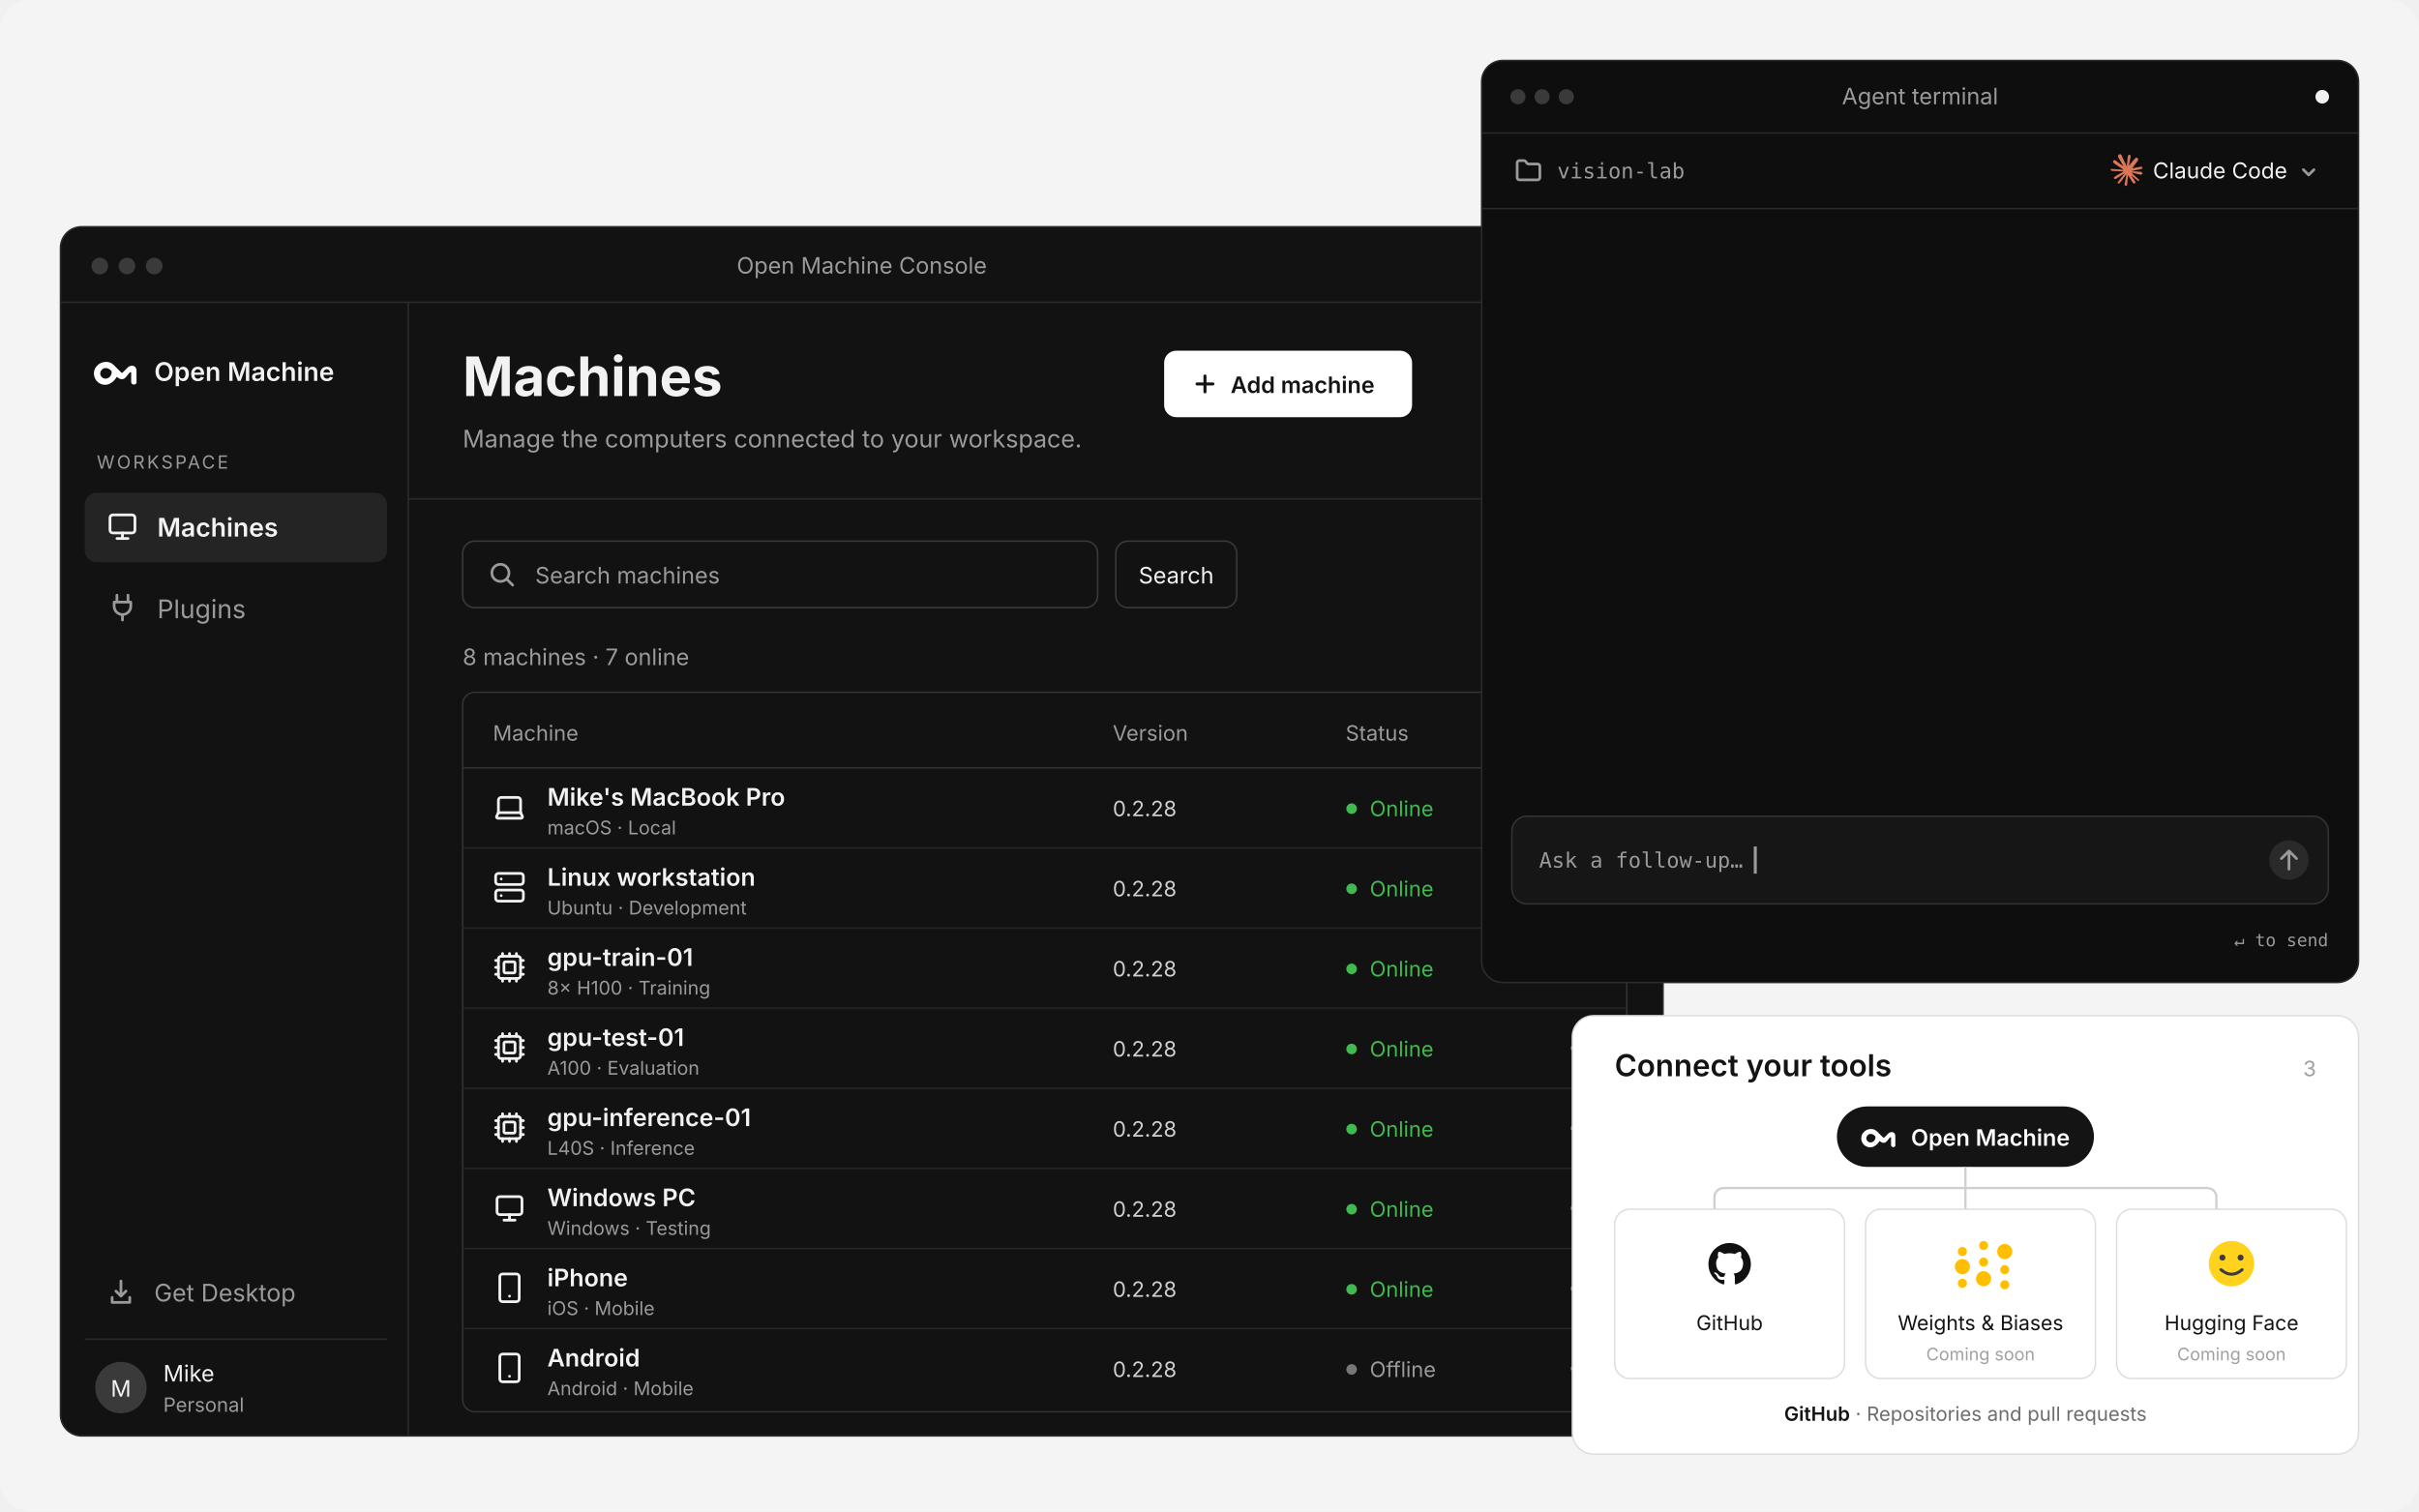
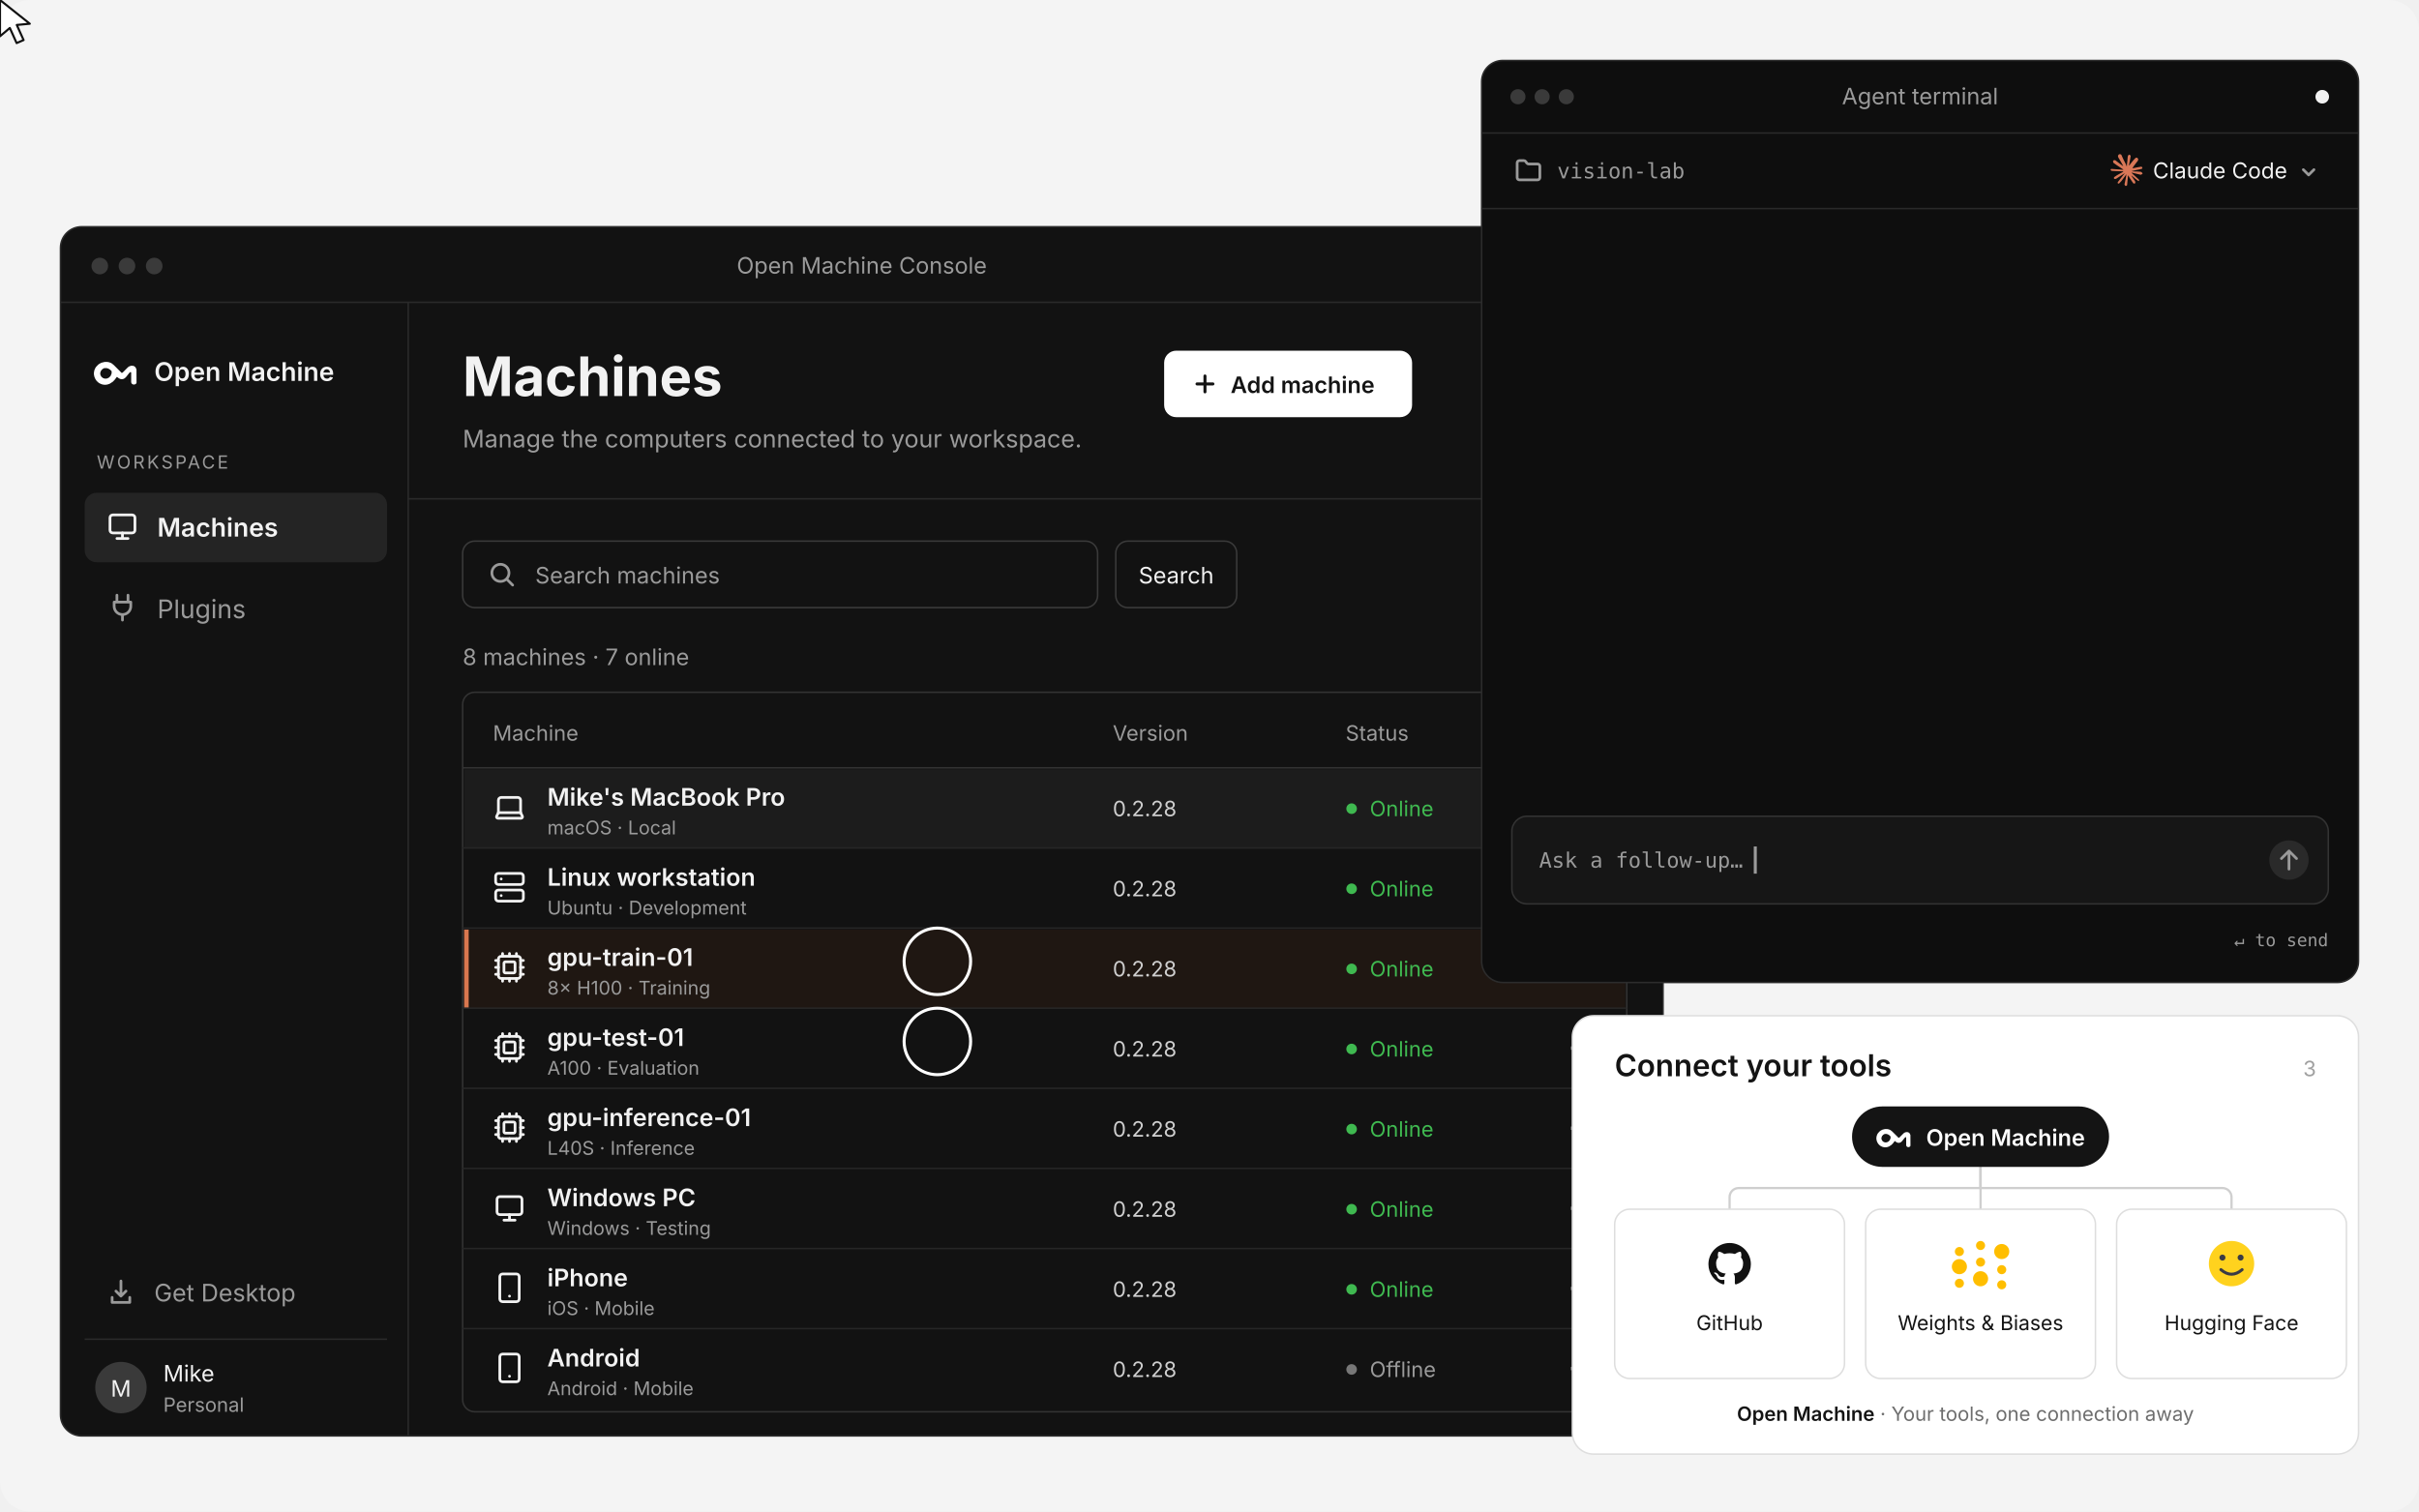
<svg xmlns="http://www.w3.org/2000/svg" width="1600" height="1000" viewBox="0 0 1600 1000" role="img" aria-label="Open Machine: your machines, your coding agent and your tools in one workspace">
  <style>
text{font-family:Inter, ui-sans-serif, -apple-system, BlinkMacSystemFont, 'Segoe UI', Helvetica, Arial, sans-serif}
.mono{font-family:'IBM Plex Mono', 'JetBrains Mono', ui-monospace, SFMono-Regular, Menlo, Consolas, monospace}
- @keyframes t1{0%,3.32%{opacity:0}4.83%,93.33%{opacity:1}94.83%,100%{opacity:0}}
- .t1{opacity:0;animation:t1 18s ease-out infinite}
- @keyframes t2{0%,8.88%{opacity:0}10.39%,93.33%{opacity:1}94.83%,100%{opacity:0}}
- .t2{opacity:0;animation:t2 18s ease-out infinite}
- @keyframes t3{0%,18.88%{opacity:0}20.39%,93.33%{opacity:1}94.83%,100%{opacity:0}}
- .t3{opacity:0;animation:t3 18s ease-out infinite}
- @keyframes t4{0%,24.43%{opacity:0}25.94%,93.33%{opacity:1}94.83%,100%{opacity:0}}
- .t4{opacity:0;animation:t4 18s ease-out infinite}
- @keyframes t5{0%,27.77%{opacity:0}29.28%,93.33%{opacity:1}94.83%,100%{opacity:0}}
- .t5{opacity:0;animation:t5 18s ease-out infinite}
- @keyframes t6{0%,47.77%{opacity:0}49.28%,93.33%{opacity:1}94.83%,100%{opacity:0}}
- .t6{opacity:0;animation:t6 18s ease-out infinite}
- @keyframes t7{0%,55.55%{opacity:0}57.06%,93.33%{opacity:1}94.83%,100%{opacity:0}}
- .t7{opacity:0;animation:t7 18s ease-out infinite}
- @keyframes t8{0%,61.10%{opacity:0}62.61%,93.33%{opacity:1}94.83%,100%{opacity:0}}
- .t8{opacity:0;animation:t8 18s ease-out infinite}
- @keyframes t9{0%,68.88%{opacity:0}70.39%,93.33%{opacity:1}94.83%,100%{opacity:0}}
- .t9{opacity:0;animation:t9 18s ease-out infinite}
- @keyframes hl{0%,18.88%{opacity:0}20.39%,93.33%{opacity:1}94.83%,100%{opacity:0}}
- .hl{opacity:0;animation:hl 18s ease-out infinite}
- @keyframes gh{0%,55.55%{opacity:0}57.06%,93.33%{opacity:1}94.83%,100%{opacity:0}}
- .gh{opacity:0;animation:gh 18s ease-out infinite}
- @keyframes bar{0%,28.89%{transform:scaleX(0)}46.67%,93%{transform:scaleX(1)}100%{transform:scaleX(0)}}.bar{transform-box:fill-box;transform-origin:left;transform:scaleX(0);animation:bar 18s linear infinite}
+ @keyframes t1{0%,1.66%{opacity:0}3.17%,90.00%{opacity:1}91.50%,100%{opacity:0}}
+ .t1{opacity:0;animation:t1 24s ease-out infinite}
+ @keyframes s1{0%,19.16%{opacity:0}20.67%,90.00%{opacity:1}91.50%,100%{opacity:0}}
+ .s1{opacity:0;animation:s1 24s ease-out infinite}
+ @keyframes ssh1{0%,21.66%{opacity:0}23.17%,90.00%{opacity:1}91.50%,100%{opacity:0}}
+ .ssh1{opacity:0;animation:ssh1 24s ease-out infinite}
+ @keyframes s2{0%,24.99%{opacity:0}26.50%,90.00%{opacity:1}91.50%,100%{opacity:0}}
+ .s2{opacity:0;animation:s2 24s ease-out infinite}
+ @keyframes bar0{0%,26.66%{opacity:0}28.17%,90.00%{opacity:1}91.50%,100%{opacity:0}}
+ .bar0{opacity:0;animation:bar0 24s ease-out infinite}
+ @keyframes c2{0%,40.82%{opacity:0}42.33%,90.00%{opacity:1}91.50%,100%{opacity:0}}
+ .c2{opacity:0;animation:c2 24s ease-out infinite}
+ @keyframes loss{0%,40.82%{opacity:0}42.33%,90.00%{opacity:1}91.50%,100%{opacity:0}}
+ .loss{opacity:0;animation:loss 24s ease-out infinite}
+ @keyframes s3{0%,46.66%{opacity:0}48.17%,90.00%{opacity:1}91.50%,100%{opacity:0}}
+ .s3{opacity:0;animation:s3 24s ease-out infinite}
+ @keyframes ssh2{0%,48.32%{opacity:0}49.83%,90.00%{opacity:1}91.50%,100%{opacity:0}}
+ .ssh2{opacity:0;animation:ssh2 24s ease-out infinite}
+ @keyframes s4{0%,54.16%{opacity:0}55.67%,90.00%{opacity:1}91.50%,100%{opacity:0}}
+ .s4{opacity:0;animation:s4 24s ease-out infinite}
+ @keyframes s5{0%,59.99%{opacity:0}61.50%,90.00%{opacity:1}91.50%,100%{opacity:0}}
+ .s5{opacity:0;animation:s5 24s ease-out infinite}
+ @keyframes chips{0%,64.16%{opacity:0}65.67%,90.00%{opacity:1}91.50%,100%{opacity:0}}
+ .chips{opacity:0;animation:chips 24s ease-out infinite}
+ @keyframes ready{0%,65.82%{opacity:0}67.33%,90.00%{opacity:1}91.50%,100%{opacity:0}}
+ .ready{opacity:0;animation:ready 24s ease-out infinite}
+ @keyframes hf{0%,48.32%{opacity:0}49.83%,90.00%{opacity:1}91.50%,100%{opacity:0}}
+ .hf{opacity:0;animation:hf 24s ease-out infinite}
+ @keyframes wb{0%,54.16%{opacity:0}55.67%,90.00%{opacity:1}91.50%,100%{opacity:0}}
+ .wb{opacity:0;animation:wb 24s ease-out infinite}
+ @keyframes gh{0%,59.99%{opacity:0}61.50%,90.00%{opacity:1}91.50%,100%{opacity:0}}
+ .gh{opacity:0;animation:gh 24s ease-out infinite}
+ @keyframes spin2{0%,24.99%{opacity:0}26.50%,40.42%{opacity:1}41.92%,100%{opacity:0}}
+ .spin2{opacity:0;animation:spin2 24s ease-out infinite}
+ @keyframes caphf{0%,48.32%{opacity:0}49.83%,53.96%{opacity:1}55.46%,100%{opacity:0}}
+ .caphf{opacity:0;animation:caphf 24s ease-out infinite}
+ @keyframes capwb{0%,54.16%{opacity:0}55.67%,59.79%{opacity:1}61.29%,100%{opacity:0}}
+ .capwb{opacity:0;animation:capwb 24s ease-out infinite}
+ @keyframes capgh{0%,59.99%{opacity:0}61.50%,90.00%{opacity:1}91.50%,100%{opacity:0}}
+ .capgh{opacity:0;animation:capgh 24s ease-out infinite}
+ @keyframes cap0{0.00%{opacity:1}47.92%{opacity:1}48.33%{opacity:0}90.00%{opacity:0}91.67%{opacity:1}100.00%{opacity:1}}.cap0{animation:cap0 24s linear infinite}
+ @keyframes bar{0%,26.67%{transform:scaleX(0)}40.00%,90.00%{transform:scaleX(1)}100%{transform:scaleX(0)}}.bar{transform-box:fill-box;transform-origin:left;transform:scaleX(0);animation:bar 24s linear infinite}
+ @keyframes rot{to{transform:rotate(360deg)}}.rot{transform-box:fill-box;transform-origin:center;animation:rot .9s linear infinite}
@keyframes blink{0%,49%{opacity:1}50%,100%{opacity:0}}.cursor{animation:blink 1.1s steps(1) infinite}
@keyframes pulse{0%,100%{opacity:.3}50%{opacity:1}}.pulse{animation:pulse 1.8s ease-in-out infinite}
- @media (prefers-reduced-motion:reduce){.t1{animation:none;opacity:1}.t2{animation:none;opacity:1}.t3{animation:none;opacity:1}.t4{animation:none;opacity:1}.t5{animation:none;opacity:1}.t6{animation:none;opacity:1}.t7{animation:none;opacity:1}.t8{animation:none;opacity:1}.t9{animation:none;opacity:1}.hl{animation:none;opacity:1}.gh{animation:none;opacity:1}.bar{animation:none;transform:none}}
+ @keyframes scroll{0.00%{transform:translateY(0)}52.50%{transform:translateY(0)}54.17%{transform:translateY(-80px)}58.33%{transform:translateY(-80px)}60.00%{transform:translateY(-160px)}90.00%{transform:translateY(-160px)}92.50%{transform:translateY(0)}100.00%{transform:translateY(0)}}.scroll{animation:scroll 24s ease-in-out infinite}
+ @keyframes mouse{0.00%{transform:translate(640px,420px)}3.33%{transform:translate(640px,420px)}6.67%{transform:translate(620px,530px)}10.00%{transform:translate(620px,530px)}12.50%{transform:translate(620px,583px)}15.00%{transform:translate(620px,583px)}17.50%{transform:translate(620px,636px)}41.67%{transform:translate(620px,636px)}45.00%{transform:translate(620px,689px)}54.17%{transform:translate(620px,689px)}59.17%{transform:translate(660px,803px)}90.00%{transform:translate(660px,803px)}95.83%{transform:translate(640px,420px)}100.00%{transform:translate(640px,420px)}}.mouse{animation:mouse 24s ease-in-out infinite}
+ @keyframes hover{0.00%{opacity:0;transform:translateY(0)}5.83%{opacity:0;transform:translateY(0)}6.67%{opacity:1;transform:translateY(0)}10.42%{opacity:1;transform:translateY(0)}12.50%{opacity:1;transform:translateY(53px)}15.00%{opacity:1;transform:translateY(53px)}17.50%{opacity:1;transform:translateY(106px)}17.92%{opacity:0;transform:translateY(106px)}100.00%{opacity:0;transform:translateY(106px)}}.hover{animation:hover 24s ease-in-out infinite}
+ @keyframes pick{0.00%{opacity:0;transform:translateY(0)}17.71%{opacity:0;transform:translateY(0)}18.33%{opacity:1;transform:translateY(0)}45.42%{opacity:1;transform:translateY(0)}46.04%{opacity:1;transform:translateY(53px)}90.00%{opacity:1;transform:translateY(53px)}91.67%{opacity:0;transform:translateY(53px)}100.00%{opacity:0;transform:translateY(0)}}.pick{animation:pick 24s ease-in-out infinite}
+ @keyframes click1{0.00%{opacity:0;transform:scale(.2)}17.92%{opacity:0;transform:scale(.2)}18.12%{opacity:.7;transform:scale(.2)}20.42%{opacity:0;transform:scale(1)}100.00%{opacity:0;transform:scale(1)}}.click1{animation:click1 24s ease-out infinite}
+ @keyframes click2{0.00%{opacity:0;transform:scale(.2)}45.83%{opacity:0;transform:scale(.2)}46.04%{opacity:.7;transform:scale(.2)}48.33%{opacity:0;transform:scale(1)}100.00%{opacity:0;transform:scale(1)}}.click2{animation:click2 24s ease-out infinite}
+ .click1,.click2{transform-box:fill-box;transform-origin:center}
+ @media (prefers-reduced-motion:reduce){.t1{animation:none;opacity:1}.s1{animation:none;opacity:1}.ssh1{animation:none;opacity:1}.s2{animation:none;opacity:1}.bar0{animation:none;opacity:1}.c2{animation:none;opacity:1}.loss{animation:none;opacity:1}.s3{animation:none;opacity:1}.ssh2{animation:none;opacity:1}.s4{animation:none;opacity:1}.s5{animation:none;opacity:1}.chips{animation:none;opacity:1}.ready{animation:none;opacity:1}.hf{animation:none;opacity:1}.wb{animation:none;opacity:1}.gh{animation:none;opacity:1}.bar{animation:none;transform:none}.scroll{animation:none;transform:translateY(-160px)}.pick{animation:none;opacity:1;transform:translateY(53px)}.mouse,.hover,.click1,.click2,.spin2,.caphf,.capwb,.cap0{display:none}.capgh{animation:none;opacity:1}}
</style>
  <rect width="1600" height="1000" rx="20" fill="#f4f4f4" />
  <rect x="40" y="150" width="1060" height="800" rx="14" fill="#121212" stroke="#2c2c2c" />
  <circle cx="66" cy="176" r="5.5" fill="#3a3a3a" />
  <circle cx="84" cy="176" r="5.5" fill="#3a3a3a" />
  <circle cx="102" cy="176" r="5.5" fill="#3a3a3a" />
  <text x="570" y="181" fill="#9a9a9a" font-size="15" text-anchor="middle">Open Machine Console</text>
  <line x1="40" y1="200" x2="1100" y2="200" stroke="#2a2a2a" />
  <line x1="270" y1="200" x2="270" y2="950" stroke="#2a2a2a" />
  <g transform="translate(62 247.0) scale(1.613) translate(-5.6 -14.5)">
    <g id="Official OM Â· vector traced from supplied logo">
      <path id="Vector" d="M5.851 13.251L5.666 14.292L5.689 15.055L5.874 15.934L6.29 16.882L6.753 17.553L7.377 18.177L8.025 18.616L8.95 19.01L9.782 19.172H10.638L11.309 19.056L12.164 18.755L13.436 17.923L14.176 17.16L15.101 15.934L15.911 16.535L16.489 16.813L17.16 16.905L17.853 16.766L18.339 16.489L18.871 15.98L20.143 14.361L20.605 13.968H20.79L20.952 14.199V18.108L21.068 18.524L21.276 18.801L21.646 19.033L22.294 19.102L22.918 18.801L23.149 18.385L23.126 12.881L22.733 12.025L22.247 11.609L21.808 11.424L20.929 11.378L20.073 11.679L19.634 12.002L17.483 14.153L17.09 14.361L13.829 11.101L12.997 10.43L12.465 10.152L11.679 9.898L11.031 9.805L10.037 9.829L8.811 10.129L7.978 10.546L7.423 10.939L6.545 11.864L6.198 12.419L5.851 13.251Z" fill="#ffffff" />
      <path id="Vector_2" d="M10.037 12.349H10.915L11.609 12.557L12.372 13.043L12.951 13.644L12.927 14.569L12.511 15.564L11.817 16.258L11.008 16.628L10.129 16.674L9.366 16.419L8.672 15.818L8.302 15.032L8.256 14.338L8.557 13.459L9.112 12.812L9.69 12.442L10.037 12.349Z" fill="#121212" />
    </g>
  </g>
  <text x="102" y="252" fill="#f2f2f2" font-size="17" font-weight="600">Open Machine</text>
  <text x="64" y="310" fill="#9a9a9a" font-size="12" letter-spacing="1.5">WORKSPACE</text>
  <rect x="56" y="326" width="200" height="46" rx="8" fill="#242424" />
  <g transform="translate(70 337) scale(0.9166667)" fill="none" stroke="#f2f2f2" stroke-width="1.96" stroke-linecap="round" stroke-linejoin="round">
    <rect x="3" y="4" width="18" height="13" rx="2" />
    <path d="M12 17v4m-4 0h8" />
  </g>
  <text x="104" y="355" fill="#f2f2f2" font-size="17" font-weight="600">Machines</text>
  <g transform="translate(70 391) scale(0.9166667)" fill="none" stroke="#9a9a9a" stroke-width="1.96" stroke-linecap="round" stroke-linejoin="round">
    <path d="M8 3v5m8-5v5M6 8h12v3a6 6 0 0 1-12 0V8Zm6 9v4" />
  </g>
  <text x="104" y="409" fill="#9a9a9a" font-size="17">Plugins</text>
  <g transform="translate(70 845) scale(0.8333333)" fill="none" stroke="#9a9a9a" stroke-width="2.16" stroke-linecap="round" stroke-linejoin="round">
    <path d="M12 3v12m-4-4 4 4 4-4M5 16v4h14v-4" />
  </g>
  <text x="102" y="861" fill="#9a9a9a" font-size="16">Get Desktop</text>
  <line x1="56" y1="886" x2="256" y2="886" stroke="#2a2a2a" />
  <circle cx="80" cy="918" r="17" fill="#3a3a3a" />
  <text x="80" y="924" fill="#f2f2f2" font-size="15" text-anchor="middle">M</text>
  <text x="108" y="914" fill="#f2f2f2" font-size="15">Mike</text>
  <text x="108" y="934" fill="#9a9a9a" font-size="13">Personal</text>
  <text x="306" y="262" fill="#f2f2f2" font-size="36" font-weight="700">Machines</text>
  <text x="306" y="296" fill="#9a9a9a" font-size="16">Manage the computers connected to your workspace.</text>
  <rect x="770" y="232" width="164" height="44" rx="8" fill="#ffffff" />
  <g transform="translate(788 245) scale(0.75)" fill="none" stroke="#141414" stroke-width="2.67" stroke-linecap="round" stroke-linejoin="round">
    <path d="M12 5v14M5 12h14" />
  </g>
  <text x="814" y="260" fill="#141414" font-size="15" font-weight="600">Add machine</text>
  <line x1="270" y1="330" x2="1100" y2="330" stroke="#2a2a2a" />
  <rect x="306" y="358" width="420" height="44" rx="8" fill="none" stroke="#3a3a3a" />
  <g transform="translate(322 370) scale(0.8333333)" fill="none" stroke="#9a9a9a" stroke-width="2.16" stroke-linecap="round" stroke-linejoin="round">
    <circle cx="10.8" cy="10.8" r="6.8" />
    <path d="m16 16 4.5 4.5" />
  </g>
  <text x="354" y="386" fill="#9a9a9a" font-size="15">Search machines</text>
  <rect x="738" y="358" width="80" height="44" rx="8" fill="none" stroke="#3a3a3a" />
  <text x="778" y="386" fill="#f2f2f2" font-size="15" text-anchor="middle">Search</text>
  <text x="306" y="440" fill="#9a9a9a" font-size="15">8 machines · 7 online</text>
  <rect x="306" y="458" width="770" height="476" rx="8" fill="none" stroke="#333" />
  <text x="326" y="490" fill="#9a9a9a" font-size="14">Machine</text>
  <text x="736" y="490" fill="#9a9a9a" font-size="14">Version</text>
  <text x="890" y="490" fill="#9a9a9a" font-size="14">Status</text>
  <line x1="306" y1="508" x2="1076" y2="508" stroke="#333" />
+   <g class="hover">
+     <rect x="307" y="509" width="768" height="52" fill="#1c1c1c" />
+   </g>
+   <g class="pick">
+     <rect x="307" y="615" width="768" height="52" fill="#1f1712" />
+     <rect x="307" y="615" width="3" height="52" fill="#d9774f" />
+   </g>
  <g transform="translate(326 523) scale(0.9166667)" fill="none" stroke="#f2f2f2" stroke-width="1.96" stroke-linecap="round" stroke-linejoin="round">
    <path d="M18 5a2 2 0 0 1 2 2v8.526a2 2 0 0 0 .212.897l1.068 2.127a1 1 0 0 1-.9 1.45H3.62a1 1 0 0 1-.9-1.45l1.068-2.127A2 2 0 0 0 4 15.526V7a2 2 0 0 1 2-2z" />
    <path d="M20.054 15.987H3.946" />
  </g>
  <text x="362" y="533" fill="#f2f2f2" font-size="16" font-weight="600">Mike's MacBook Pro</text>
  <text x="362" y="552" fill="#9a9a9a" font-size="12.5">macOS · Local</text>
  <text x="736" y="540" fill="#cfcfcf" font-size="14">0.2.28</text>
  <circle cx="894" cy="535" r="3.5" fill="#3fb950" />
  <text x="906" y="540" fill="#3fb950" font-size="14">Online</text>
  <text x="1046" y="540" fill="#9a9a9a" font-size="18" text-anchor="middle">⋯</text>
  <line x1="306" y1="561" x2="1076" y2="561" stroke="#262626" />
  <g transform="translate(326 576) scale(0.9166667)" fill="none" stroke="#f2f2f2" stroke-width="1.96" stroke-linecap="round" stroke-linejoin="round">
    <rect width="20" height="8" x="2" y="2" rx="2" ry="2" />
    <rect width="20" height="8" x="2" y="14" rx="2" ry="2" />
    <line x1="6" x2="6.01" y1="6" y2="6" />
    <line x1="6" x2="6.01" y1="18" y2="18" />
  </g>
  <text x="362" y="586" fill="#f2f2f2" font-size="16" font-weight="600">Linux workstation</text>
  <text x="362" y="605" fill="#9a9a9a" font-size="12.5">Ubuntu · Development</text>
  <text x="736" y="593" fill="#cfcfcf" font-size="14">0.2.28</text>
  <circle cx="894" cy="588" r="3.5" fill="#3fb950" />
  <text x="906" y="593" fill="#3fb950" font-size="14">Online</text>
  <text x="1046" y="593" fill="#9a9a9a" font-size="18" text-anchor="middle">⋯</text>
  <line x1="306" y1="614" x2="1076" y2="614" stroke="#262626" />
-   <g class="hl">
-     <rect x="307" y="615" width="768" height="52" fill="#1f1712" />
-     <rect x="307" y="615" width="3" height="52" fill="#d9774f" />
-   </g>
  <g transform="translate(326 629) scale(0.9166667)" fill="none" stroke="#f2f2f2" stroke-width="1.96" stroke-linecap="round" stroke-linejoin="round">
    <path d="M12 20v2" />
    <path d="M12 2v2" />
    <path d="M17 20v2" />
    <path d="M17 2v2" />
    <path d="M2 12h2" />
    <path d="M2 17h2" />
    <path d="M2 7h2" />
    <path d="M20 12h2" />
    <path d="M20 17h2" />
    <path d="M20 7h2" />
    <path d="M7 20v2" />
    <path d="M7 2v2" />
    <rect x="4" y="4" width="16" height="16" rx="2" />
    <rect x="8" y="8" width="8" height="8" rx="1" />
  </g>
  <text x="362" y="639" fill="#f2f2f2" font-size="16" font-weight="600">gpu-train-01</text>
  <text x="362" y="658" fill="#9a9a9a" font-size="12.5">8× H100 · Training</text>
  <text x="736" y="646" fill="#cfcfcf" font-size="14">0.2.28</text>
  <circle cx="894" cy="641" r="3.5" fill="#3fb950" />
  <text x="906" y="646" fill="#3fb950" font-size="14">Online</text>
  <text x="1046" y="646" fill="#9a9a9a" font-size="18" text-anchor="middle">⋯</text>
  <line x1="306" y1="667" x2="1076" y2="667" stroke="#262626" />
  <g transform="translate(326 682) scale(0.9166667)" fill="none" stroke="#f2f2f2" stroke-width="1.96" stroke-linecap="round" stroke-linejoin="round">
    <path d="M12 20v2" />
    <path d="M12 2v2" />
    <path d="M17 20v2" />
    <path d="M17 2v2" />
    <path d="M2 12h2" />
    <path d="M2 17h2" />
    <path d="M2 7h2" />
    <path d="M20 12h2" />
    <path d="M20 17h2" />
    <path d="M20 7h2" />
    <path d="M7 20v2" />
    <path d="M7 2v2" />
    <rect x="4" y="4" width="16" height="16" rx="2" />
    <rect x="8" y="8" width="8" height="8" rx="1" />
  </g>
  <text x="362" y="692" fill="#f2f2f2" font-size="16" font-weight="600">gpu-test-01</text>
  <text x="362" y="711" fill="#9a9a9a" font-size="12.5">A100 · Evaluation</text>
  <text x="736" y="699" fill="#cfcfcf" font-size="14">0.2.28</text>
  <circle cx="894" cy="694" r="3.5" fill="#3fb950" />
  <text x="906" y="699" fill="#3fb950" font-size="14">Online</text>
  <text x="1046" y="699" fill="#9a9a9a" font-size="18" text-anchor="middle">⋯</text>
  <line x1="306" y1="720" x2="1076" y2="720" stroke="#262626" />
  <g transform="translate(326 735) scale(0.9166667)" fill="none" stroke="#f2f2f2" stroke-width="1.96" stroke-linecap="round" stroke-linejoin="round">
    <path d="M12 20v2" />
    <path d="M12 2v2" />
    <path d="M17 20v2" />
    <path d="M17 2v2" />
    <path d="M2 12h2" />
    <path d="M2 17h2" />
    <path d="M2 7h2" />
    <path d="M20 12h2" />
    <path d="M20 17h2" />
    <path d="M20 7h2" />
    <path d="M7 20v2" />
    <path d="M7 2v2" />
    <rect x="4" y="4" width="16" height="16" rx="2" />
    <rect x="8" y="8" width="8" height="8" rx="1" />
  </g>
  <text x="362" y="745" fill="#f2f2f2" font-size="16" font-weight="600">gpu-inference-01</text>
  <text x="362" y="764" fill="#9a9a9a" font-size="12.5">L40S · Inference</text>
  <text x="736" y="752" fill="#cfcfcf" font-size="14">0.2.28</text>
  <circle cx="894" cy="747" r="3.5" fill="#3fb950" />
  <text x="906" y="752" fill="#3fb950" font-size="14">Online</text>
  <text x="1046" y="752" fill="#9a9a9a" font-size="18" text-anchor="middle">⋯</text>
  <line x1="306" y1="773" x2="1076" y2="773" stroke="#262626" />
  <g transform="translate(326 788) scale(0.9166667)" fill="none" stroke="#f2f2f2" stroke-width="1.96" stroke-linecap="round" stroke-linejoin="round">
    <rect x="3" y="4" width="18" height="13" rx="2" />
    <path d="M12 17v4m-4 0h8" />
  </g>
  <text x="362" y="798" fill="#f2f2f2" font-size="16" font-weight="600">Windows PC</text>
  <text x="362" y="817" fill="#9a9a9a" font-size="12.5">Windows · Testing</text>
  <text x="736" y="805" fill="#cfcfcf" font-size="14">0.2.28</text>
  <circle cx="894" cy="800" r="3.5" fill="#3fb950" />
  <text x="906" y="805" fill="#3fb950" font-size="14">Online</text>
  <text x="1046" y="805" fill="#9a9a9a" font-size="18" text-anchor="middle">⋯</text>
  <line x1="306" y1="826" x2="1076" y2="826" stroke="#262626" />
  <g transform="translate(326 841) scale(0.9166667)" fill="none" stroke="#f2f2f2" stroke-width="1.96" stroke-linecap="round" stroke-linejoin="round">
    <rect width="14" height="20" x="5" y="2" rx="2" ry="2" />
    <path d="M12 18h.01" />
  </g>
  <text x="362" y="851" fill="#f2f2f2" font-size="16" font-weight="600">iPhone</text>
  <text x="362" y="870" fill="#9a9a9a" font-size="12.5">iOS · Mobile</text>
  <text x="736" y="858" fill="#cfcfcf" font-size="14">0.2.28</text>
  <circle cx="894" cy="853" r="3.5" fill="#3fb950" />
  <text x="906" y="858" fill="#3fb950" font-size="14">Online</text>
  <text x="1046" y="858" fill="#9a9a9a" font-size="18" text-anchor="middle">⋯</text>
  <line x1="306" y1="879" x2="1076" y2="879" stroke="#262626" />
  <g transform="translate(326 894) scale(0.9166667)" fill="none" stroke="#f2f2f2" stroke-width="1.96" stroke-linecap="round" stroke-linejoin="round">
    <rect width="14" height="20" x="5" y="2" rx="2" ry="2" />
    <path d="M12 18h.01" />
  </g>
  <text x="362" y="904" fill="#f2f2f2" font-size="16" font-weight="600">Android</text>
  <text x="362" y="923" fill="#9a9a9a" font-size="12.5">Android · Mobile</text>
  <text x="736" y="911" fill="#cfcfcf" font-size="14">0.2.28</text>
  <circle cx="894" cy="906" r="3.5" fill="#777" />
  <text x="906" y="911" fill="#9a9a9a" font-size="14">Offline</text>
  <text x="1046" y="911" fill="#9a9a9a" font-size="18" text-anchor="middle">⋯</text>
+   <g class="click1">
+     <circle cx="620" cy="636" r="22" fill="none" stroke="#ffffff" stroke-width="2" />
+   </g>
+   <g class="click2">
+     <circle cx="620" cy="689" r="22" fill="none" stroke="#ffffff" stroke-width="2" />
+   </g>
+   <g class="mouse">
+     <path d="M0 0v24l6.5-5.5 4.5 10 4.6-2-4.5-10 8.6-.8Z" fill="#ffffff" stroke="#111" stroke-width="1.4" stroke-linejoin="round" />
+   </g>
  <rect x="980" y="40" width="580" height="610" rx="14" fill="#0e0e0e" stroke="#2c2c2c" />
  <circle cx="1004" cy="64" r="5" fill="#3a3a3a" />
  <circle cx="1020" cy="64" r="5" fill="#3a3a3a" />
  <circle cx="1036" cy="64" r="5" fill="#3a3a3a" />
  <text x="1270" y="69" fill="#9a9a9a" font-size="15" text-anchor="middle">Agent terminal</text>
  <circle class="pulse" cx="1536" cy="64" r="4.5" fill="#f2f2f2" />
  <line x1="980" y1="88" x2="1560" y2="88" stroke="#2a2a2a" />
  <g transform="translate(1002 104) scale(0.75)" fill="none" stroke="#9a9a9a" stroke-width="2.40" stroke-linecap="round" stroke-linejoin="round">
    <path d="M20 20a2 2 0 0 0 2-2V8a2 2 0 0 0-2-2h-7.9a2 2 0 0 1-1.69-.9L9.6 3.9A2 2 0 0 0 7.93 3H4a2 2 0 0 0-2 2v13a2 2 0 0 0 2 2Z" />
  </g>
  <text class="mono" x="1030" y="118" fill="#9a9a9a" font-size="14">vision-lab</text>
  <g transform="translate(1396 102) scale(0.33)">
    <g clip-path="url(#cl)">
      <path d="M12.557 42.415L25.146 35.378L25.357 34.764L25.146 34.425H24.531L22.424 34.297L15.23 34.103L8.992 33.844L2.949 33.522L1.426 33.199L0 31.327L0.146 30.39L1.426 29.535L3.257 29.697L7.307 29.971L13.383 30.39L17.791 30.649L24.32 31.327H25.357L25.503 30.907L25.146 30.649L24.871 30.39L18.584 26.146L11.779 21.659L8.215 19.077L6.287 17.769L5.314 16.543L4.893 13.864L6.643 11.943L8.992 12.105L9.592 12.266L11.974 14.09L17.061 18.012L23.704 22.886L24.677 23.692L25.065 23.418L25.114 23.224L24.677 22.498L21.063 15.994L17.207 9.377L15.489 6.633L15.036 4.987C14.874 4.309 14.761 3.744 14.761 3.05L16.753 0.355L17.855 0L20.512 0.355L21.631 1.323L23.283 5.084L25.956 11.007L30.104 19.061L31.32 21.45L31.968 23.661L32.211 24.338H32.632V23.951L32.972 19.416L33.604 13.848L34.22 6.682L34.431 4.665L35.435 2.243L37.428 0.936L38.983 1.678L40.263 3.502L40.085 4.68L39.324 9.603L37.833 17.318L36.861 22.482H37.428L38.076 21.837L40.701 18.367L45.108 12.879L47.052 10.7L49.321 8.296L50.779 7.15H53.533L55.558 10.152L54.651 13.251L51.816 16.834L49.466 19.868L46.096 24.387L43.99 28.002L44.184 28.293L44.687 28.244L52.302 26.63L56.417 25.888L61.327 25.048L63.547 26.081L63.789 27.131L62.914 29.277L57.665 30.568L51.508 31.795L42.337 33.958L42.224 34.038L42.353 34.2L46.485 34.587L48.251 34.684H52.577L60.63 35.281L62.736 36.669L64 38.364L63.789 39.655L60.549 41.301L56.174 40.268L45.967 37.847L42.467 36.976H41.981V37.266L44.897 40.107L50.244 44.916L56.936 51.114L57.276 52.647L56.417 53.857L55.51 53.728L49.628 49.322L47.36 47.337L42.224 43.028H41.884V43.48L43.066 45.207L49.321 54.568L49.645 57.44L49.191 58.377L47.571 58.941L45.788 58.618L42.127 53.502L38.352 47.74L35.305 42.576L34.933 42.786L33.134 62.072L32.292 63.057L30.347 63.799L28.727 62.573L27.868 60.588L28.727 56.666L29.764 51.55L30.607 47.482L31.368 42.431L31.822 40.752L31.789 40.639L31.417 40.688L27.593 45.917L21.776 53.745L17.175 58.651L16.073 59.087L14.161 58.102L14.339 56.343L15.409 54.778L21.776 46.708L25.616 41.704L28.095 38.816L28.079 38.396H27.933L11.018 49.339L8.004 49.726L6.707 48.516L6.87 46.53L7.485 45.885L12.573 42.398L12.557 42.415Z" fill="#d97757" />
    </g>
    <defs>
      <clipPath id="cl">
        <rect fill="white" height="64" width="64" />
      </clipPath>
    </defs>
  </g>
  <text x="1424" y="118" fill="#f2f2f2" font-size="14.5">Claude Code</text>
  <g transform="translate(1520 107) scale(0.5833333)" fill="none" stroke="#9a9a9a" stroke-width="3.09" stroke-linecap="round" stroke-linejoin="round">
    <path d="m6 9 6 6 6-6" />
  </g>
  <line x1="980" y1="138" x2="1560" y2="138" stroke="#2a2a2a" />
-   <g class="t1">
-     <rect x="1000" y="152" width="540" height="58" rx="8" fill="#1a1a1a" />
-     <text class="mono" x="1016" y="172" fill="#9a9a9a" font-size="11" letter-spacing="1.5">YOU</text>
-     <text x="1016" y="196" fill="#f2f2f2" font-size="14.5">Train the model on the GPU machine, then open a pull request.</text>
-   </g>
-   <g class="t2">
-     <path d="M1006 238l5 5 9-10" fill="none" stroke="#f2f2f2" stroke-width="1.8" stroke-linecap="round" stroke-linejoin="round" />
-     <text class="mono" x="1038" y="244" fill="#f2f2f2" font-size="15.5">Choose the GPU machine</text>
-     <text class="mono" x="1530" y="244" fill="#9a9a9a" font-size="12" text-anchor="end">now</text>
-     <text x="1038" y="274" fill="#cfcfcf" font-size="14.5">gpu-train-01 is online with 8× H100.</text>
-   </g>
-   <g class="t3">
-     <text class="mono" x="1038" y="300" fill="#9a9a9a" font-size="13">$ ssh gpu-train-01.om</text>
-   </g>
-   <g class="t4">
-     <path d="M1006 338l5 5 9-10" fill="none" stroke="#f2f2f2" stroke-width="1.8" stroke-linecap="round" stroke-linejoin="round" />
-     <text class="mono" x="1038" y="344" fill="#f2f2f2" font-size="15.5">Train the model there</text>
-     <text class="mono" x="1530" y="344" fill="#9a9a9a" font-size="12" text-anchor="end">now</text>
-     <text x="1038" y="374" fill="#cfcfcf" font-size="14.5">Training vision-v4 on gpu-train-01.</text>
-   </g>
-   <g class="t5">
-     <rect x="1038" y="388" width="300" height="6" rx="3" fill="#262626" />
-     <rect class="bar" x="1038" y="388" width="300" height="6" rx="3" fill="#d9774f" />
-   </g>
-   <g class="t6">
-     <text class="mono" x="1350" y="395" fill="#3fb950" font-size="12.5">loss 0.214</text>
-   </g>
-   <g class="t7">
-     <path d="M1006 432l5 5 9-10" fill="none" stroke="#f2f2f2" stroke-width="1.8" stroke-linecap="round" stroke-linejoin="round" />
-     <text class="mono" x="1038" y="438" fill="#f2f2f2" font-size="15.5">Open a pull request</text>
-     <text class="mono" x="1530" y="438" fill="#9a9a9a" font-size="12" text-anchor="end">now</text>
-     <text x="1038" y="468" fill="#cfcfcf" font-size="14.5">Pushed train-run · pull request #42 opened.</text>
-   </g>
-   <g class="t8">
-     <rect x="1000" y="490" width="128" height="34" rx="6" fill="none" stroke="#3a3a3a" />
-     <text x="1064" y="512" fill="#cfcfcf" font-size="13" text-anchor="middle">Compare runs</text>
-     <rect x="1138" y="490" width="138" height="34" rx="6" fill="none" stroke="#3a3a3a" />
-     <text x="1207" y="512" fill="#cfcfcf" font-size="13" text-anchor="middle">Try more seeds</text>
-     <rect x="1286" y="490" width="128" height="34" rx="6" fill="none" stroke="#3a3a3a" />
-     <text x="1350" y="512" fill="#cfcfcf" font-size="13" text-anchor="middle">Review the PR</text>
+   <clipPath id="tc">
+     <rect x="981" y="146" width="578" height="385" />
+   </clipPath>
+   <g clip-path="url(#tc)">
+     <g class="scroll">
+       <g class="t1">
+         <rect x="1000" y="152" width="540" height="58" rx="8" fill="#1a1a1a" />
+         <text class="mono" x="1016" y="172" fill="#9a9a9a" font-size="11" letter-spacing="1.5">YOU</text>
+         <text x="1016" y="196" fill="#f2f2f2" font-size="14.5">Train on the GPU machine, evaluate it, then open a pull request.</text>
+       </g>
+       <g class="s1">
+         <path d="M1006 238l5 5 9-10" fill="none" stroke="#f2f2f2" stroke-width="1.8" stroke-linecap="round" stroke-linejoin="round" />
+         <text class="mono" x="1038" y="244" fill="#f2f2f2" font-size="15.5">Choose the GPU machine</text>
+         <text class="mono" x="1530" y="244" fill="#9a9a9a" font-size="12" text-anchor="end">now</text>
+         <text x="1038" y="274" fill="#cfcfcf" font-size="14.5">gpu-train-01 is online with 8× H100.</text>
+       </g>
+       <g class="ssh1">
+         <text class="mono" x="1038" y="300" fill="#9a9a9a" font-size="13">$ ssh gpu-train-01.om</text>
+       </g>
+       <g class="s2">
+         <text class="mono" x="1038" y="340" fill="#f2f2f2" font-size="15.5">Train the model there</text>
+         <text class="mono" x="1530" y="340" fill="#9a9a9a" font-size="12" text-anchor="end">now</text>
+         <text x="1038" y="370" fill="#cfcfcf" font-size="14.5">Training vision-v4 on gpu-train-01.</text>
+       </g>
+       <g class="spin2">
+         <circle class="rot" cx="1013" cy="335" r="7" fill="none" stroke="#f2f2f2" stroke-width="1.8" stroke-dasharray="30 14" stroke-linecap="round" />
+       </g>
+       <g class="c2">
+         <path d="M1006 334l5 5 9-10" fill="none" stroke="#f2f2f2" stroke-width="1.8" stroke-linecap="round" stroke-linejoin="round" />
+       </g>
+       <g class="bar0">
+         <rect x="1038" y="384" width="300" height="6" rx="3" fill="#262626" />
+         <rect class="bar" x="1038" y="384" width="300" height="6" rx="3" fill="#d9774f" />
+       </g>
+       <g class="loss">
+         <text class="mono" x="1350" y="391" fill="#3fb950" font-size="12.5">loss 0.214</text>
+       </g>
+       <g class="s3">
+         <path d="M1006 426l5 5 9-10" fill="none" stroke="#f2f2f2" stroke-width="1.8" stroke-linecap="round" stroke-linejoin="round" />
+         <text class="mono" x="1038" y="432" fill="#f2f2f2" font-size="15.5">Evaluate on gpu-test-01</text>
+         <text class="mono" x="1530" y="432" fill="#9a9a9a" font-size="12" text-anchor="end">now</text>
+         <text x="1038" y="462" fill="#cfcfcf" font-size="14.5">Hugging Face eval set · accuracy 94.1%.</text>
+       </g>
+       <g class="ssh2">
+         <text class="mono" x="1038" y="488" fill="#9a9a9a" font-size="13">$ ssh gpu-test-01.om</text>
+       </g>
+       <g class="s4">
+         <path d="M1006 522l5 5 9-10" fill="none" stroke="#f2f2f2" stroke-width="1.8" stroke-linecap="round" stroke-linejoin="round" />
+         <text class="mono" x="1038" y="528" fill="#f2f2f2" font-size="15.5">Compare runs</text>
+         <text class="mono" x="1530" y="528" fill="#9a9a9a" font-size="12" text-anchor="end">now</text>
+         <text x="1038" y="558" fill="#cfcfcf" font-size="14.5">vision-v4 beats v3 on 6 of 7 benchmarks · logged to W&amp;B.</text>
+       </g>
+       <g class="s5">
+         <path d="M1006 594l5 5 9-10" fill="none" stroke="#f2f2f2" stroke-width="1.8" stroke-linecap="round" stroke-linejoin="round" />
+         <text class="mono" x="1038" y="600" fill="#f2f2f2" font-size="15.5">Open a pull request</text>
+         <text class="mono" x="1530" y="600" fill="#9a9a9a" font-size="12" text-anchor="end">now</text>
+         <text x="1038" y="630" fill="#cfcfcf" font-size="14.5">Pushed train-run · pull request #42 opened.</text>
+       </g>
+       <g class="chips">
+         <rect x="1000" y="652" width="128" height="34" rx="6" fill="none" stroke="#3a3a3a" />
+         <text x="1064.0" y="674" fill="#cfcfcf" font-size="13" text-anchor="middle">Try more seeds</text>
+         <rect x="1138" y="652" width="168" height="34" rx="6" fill="none" stroke="#3a3a3a" />
+         <text x="1222.0" y="674" fill="#cfcfcf" font-size="13" text-anchor="middle">Deploy to inference</text>
+         <rect x="1316" y="652" width="128" height="34" rx="6" fill="none" stroke="#3a3a3a" />
+         <text x="1380.0" y="674" fill="#cfcfcf" font-size="13" text-anchor="middle">Review the PR</text>
+       </g>
+     </g>
  </g>
  <rect x="1000" y="540" width="540" height="58" rx="10" fill="#161616" stroke="#333" />
  <text class="mono" x="1018" y="574" fill="#9a9a9a" font-size="14">Ask a follow-up…</text>
  <rect class="cursor" x="1160" y="560" width="2" height="18" fill="#9a9a9a" />
  <circle cx="1514" cy="569" r="13" fill="#2a2a2a" />
  <path d="M1514 575v-12m-5 5 5-5 5 5" fill="none" stroke="#9a9a9a" stroke-width="1.8" stroke-linecap="round" stroke-linejoin="round" />
-   <g class="t9">
+   <g class="ready">
    <text class="mono" x="1000" y="626" fill="#9a9a9a" font-size="11.5">Ready for a follow-up</text>
  </g>
  <text class="mono" x="1540" y="626" fill="#9a9a9a" font-size="11.5" text-anchor="end">↵ to send</text>
  <rect x="1040" y="672" width="520" height="290" rx="14" fill="#ffffff" stroke="#dedede" />
  <text x="1068" y="712" fill="#141414" font-size="20" font-weight="600">Connect your tools</text>
  <text x="1532" y="712" fill="#a0a0a0" font-size="14" text-anchor="end">3</text>
-   <rect x="1215" y="732" width="170" height="40" rx="20" fill="#141414" />
-   <g transform="translate(1231 753.0) scale(1.290) translate(-5.6 -14.5)">
+   <path d="M1310 772v14H1150a6 6 0 0 0-6 6v8" fill="none" stroke="#cfcfcf" stroke-width="1.5" />
+   <path d="M1310 772v28" fill="none" stroke="#cfcfcf" stroke-width="1.5" />
+   <path d="M1310 772v14H1470a6 6 0 0 1 6 6v8" fill="none" stroke="#cfcfcf" stroke-width="1.5" />
+   <g class="gh">
+     <path d="M1310 772v14H1150a6 6 0 0 0-6 6v8" fill="none" stroke="#d9774f" stroke-width="2" />
+   </g>
+   <g class="wb">
+     <path d="M1310 772v28" fill="none" stroke="#d9774f" stroke-width="2" />
+   </g>
+   <g class="hf">
+     <path d="M1310 772v14H1470a6 6 0 0 1 6 6v8" fill="none" stroke="#d9774f" stroke-width="2" />
+   </g>
+   <rect x="1225" y="732" width="170" height="40" rx="20" fill="#141414" />
+   <g transform="translate(1241 753.0) scale(1.290) translate(-5.6 -14.5)">
    <g id="Official OM Â· vector traced from supplied logo">
      <path id="Vector" d="M5.851 13.251L5.666 14.292L5.689 15.055L5.874 15.934L6.29 16.882L6.753 17.553L7.377 18.177L8.025 18.616L8.95 19.01L9.782 19.172H10.638L11.309 19.056L12.164 18.755L13.436 17.923L14.176 17.16L15.101 15.934L15.911 16.535L16.489 16.813L17.16 16.905L17.853 16.766L18.339 16.489L18.871 15.98L20.143 14.361L20.605 13.968H20.79L20.952 14.199V18.108L21.068 18.524L21.276 18.801L21.646 19.033L22.294 19.102L22.918 18.801L23.149 18.385L23.126 12.881L22.733 12.025L22.247 11.609L21.808 11.424L20.929 11.378L20.073 11.679L19.634 12.002L17.483 14.153L17.09 14.361L13.829 11.101L12.997 10.43L12.465 10.152L11.679 9.898L11.031 9.805L10.037 9.829L8.811 10.129L7.978 10.546L7.423 10.939L6.545 11.864L6.198 12.419L5.851 13.251Z" fill="#ffffff" />
      <path id="Vector_2" d="M10.037 12.349H10.915L11.609 12.557L12.372 13.043L12.951 13.644L12.927 14.569L12.511 15.564L11.817 16.258L11.008 16.628L10.129 16.674L9.366 16.419L8.672 15.818L8.302 15.032L8.256 14.338L8.557 13.459L9.112 12.812L9.69 12.442L10.037 12.349Z" fill="#141414" />
    </g>
  </g>
-   <text x="1264" y="758" fill="#ffffff" font-size="15" font-weight="600">Open Machine</text>
-   <path d="M1300 772v14M1134 800v-8a6 6 0 0 1 6-6h320a6 6 0 0 1 6 6v8M1300 786v14" fill="none" stroke="#cfcfcf" stroke-width="1.5" />
+   <text x="1274" y="758" fill="#ffffff" font-size="15" font-weight="600">Open Machine</text>
  <rect x="1068" y="800" width="152" height="112" rx="10" fill="#fff" stroke="#dedede" />
  <g class="gh">
-     <rect x="1067" y="799" width="154" height="114" rx="11" fill="none" stroke="#141414" stroke-width="2" />
+     <rect x="1067" y="799" width="154" height="114" rx="11" fill="#fcf8f6" stroke="#141414" stroke-width="2" />
+     <text x="1144" y="900" fill="#a3472e" font-size="11.5" text-anchor="middle">Pull request #42</text>
  </g>
  <g transform="translate(1130 822) scale(1.04)">
    <g id="Brand logo Â· GitHub Â· original SVG">
      <path id="Vector" d="M13.5 0.334C6.041 0.334 0 6.379 0 13.834C0 19.8 3.868 24.859 9.231 26.642C9.906 26.769 10.153 26.352 10.153 25.993C10.153 25.672 10.142 24.823 10.136 23.698C6.381 24.513 5.589 21.887 5.589 21.887C4.975 20.329 4.087 19.913 4.087 19.913C2.864 19.076 4.182 19.092 4.182 19.092C5.537 19.187 6.249 20.483 6.249 20.483C7.453 22.547 9.409 21.951 10.181 21.606C10.303 20.733 10.65 20.137 11.036 19.8C8.038 19.462 4.887 18.302 4.887 13.129C4.887 11.655 5.41 10.451 6.276 9.506C6.125 9.165 5.669 7.793 6.394 5.933C6.394 5.933 7.525 5.571 10.107 7.317C11.187 7.017 12.335 6.868 13.482 6.861C14.63 6.868 15.777 7.017 16.857 7.317C19.422 5.571 20.553 5.933 20.553 5.933C21.278 7.793 20.823 9.165 20.688 9.506C21.548 10.451 22.071 11.655 22.071 13.129C22.071 18.315 18.916 19.457 15.912 19.789C16.384 20.194 16.823 21.022 16.823 22.286C16.823 24.093 16.806 25.544 16.806 25.983C16.806 26.337 17.043 26.759 17.735 26.624C23.136 24.854 27 19.791 27 13.834C27 6.379 20.955 0.334 13.5 0.334Z" fill="#111111" />
    </g>
  </g>
  <text x="1144" y="880" fill="#141414" font-size="13.5" text-anchor="middle">GitHub</text>
  <rect x="1234" y="800" width="152" height="112" rx="10" fill="#fff" stroke="#dedede" />
-   <circle cx="1298" cy="828" r="3" fill="#ffbe00" />
-   <circle cx="1298" cy="838" r="5" fill="#ffbe00" />
-   <circle cx="1298" cy="849" r="3" fill="#ffbe00" />
-   <circle cx="1312" cy="824" r="3" fill="#ffbe00" />
-   <circle cx="1312" cy="835" r="3" fill="#ffbe00" />
-   <circle cx="1312" cy="846" r="5" fill="#ffbe00" />
-   <circle cx="1326" cy="828" r="5" fill="#ffbe00" />
-   <circle cx="1326" cy="840" r="3" fill="#ffbe00" />
-   <circle cx="1326" cy="850" r="3" fill="#ffbe00" />
+   <g class="wb">
+     <rect x="1233" y="799" width="154" height="114" rx="11" fill="#fcf8f6" stroke="#141414" stroke-width="2" />
+     <text x="1310" y="900" fill="#a3472e" font-size="11.5" text-anchor="middle">Runs compared</text>
+   </g>
+   <circle cx="1296" cy="828" r="3" fill="#ffbe00" />
+   <circle cx="1296" cy="838" r="5" fill="#ffbe00" />
+   <circle cx="1296" cy="849" r="3" fill="#ffbe00" />
+   <circle cx="1310" cy="824" r="3" fill="#ffbe00" />
+   <circle cx="1310" cy="835" r="3" fill="#ffbe00" />
+   <circle cx="1310" cy="846" r="5" fill="#ffbe00" />
+   <circle cx="1324" cy="828" r="5" fill="#ffbe00" />
+   <circle cx="1324" cy="840" r="3" fill="#ffbe00" />
+   <circle cx="1324" cy="850" r="3" fill="#ffbe00" />
  <text x="1310" y="880" fill="#141414" font-size="13.5" text-anchor="middle">Weights &amp; Biases</text>
-   <text x="1310" y="900" fill="#a0a0a0" font-size="11.5" text-anchor="middle">Coming soon</text>
  <rect x="1400" y="800" width="152" height="112" rx="10" fill="#fff" stroke="#dedede" />
+   <g class="hf">
+     <rect x="1399" y="799" width="154" height="114" rx="11" fill="#fcf8f6" stroke="#141414" stroke-width="2" />
+     <text x="1476" y="900" fill="#a3472e" font-size="11.5" text-anchor="middle">Eval set loaded</text>
+   </g>
  <circle cx="1476" cy="836" r="15" fill="#ffd21e" />
  <circle cx="1470" cy="832" r="2" fill="#3a3b45" />
  <circle cx="1482" cy="832" r="2" fill="#3a3b45" />
  <path d="M1469 840q7 6 14 0" fill="none" stroke="#3a3b45" stroke-width="2" stroke-linecap="round" />
  <text x="1476" y="880" fill="#141414" font-size="13.5" text-anchor="middle">Hugging Face</text>
-   <text x="1476" y="900" fill="#a0a0a0" font-size="11.5" text-anchor="middle">Coming soon</text>
-   <text x="1300" y="940" fill="#6d6d6d" font-size="13" text-anchor="middle">
-     <tspan fill="#141414" font-weight="600">GitHub</tspan> · Repositories and pull requests</text>
+   <g class="cap0">
+     <text x="1300" y="940" fill="#6d6d6d" font-size="13" text-anchor="middle">
+       <tspan fill="#141414" font-weight="600">Open Machine</tspan> · Your tools, one connection away</text>
+   </g>
+   <g class="caphf">
+     <text x="1300" y="940" fill="#6d6d6d" font-size="13" text-anchor="middle">
+       <tspan fill="#141414" font-weight="600">Hugging Face</tspan> · Datasets and models</text>
+   </g>
+   <g class="capwb">
+     <text x="1300" y="940" fill="#6d6d6d" font-size="13" text-anchor="middle">
+       <tspan fill="#141414" font-weight="600">Weights &amp; Biases</tspan> · Experiments and runs</text>
+   </g>
+   <g class="capgh">
+     <text x="1300" y="940" fill="#6d6d6d" font-size="13" text-anchor="middle">
+       <tspan fill="#141414" font-weight="600">GitHub</tspan> · Repositories and pull requests</text>
+   </g>
</svg>
